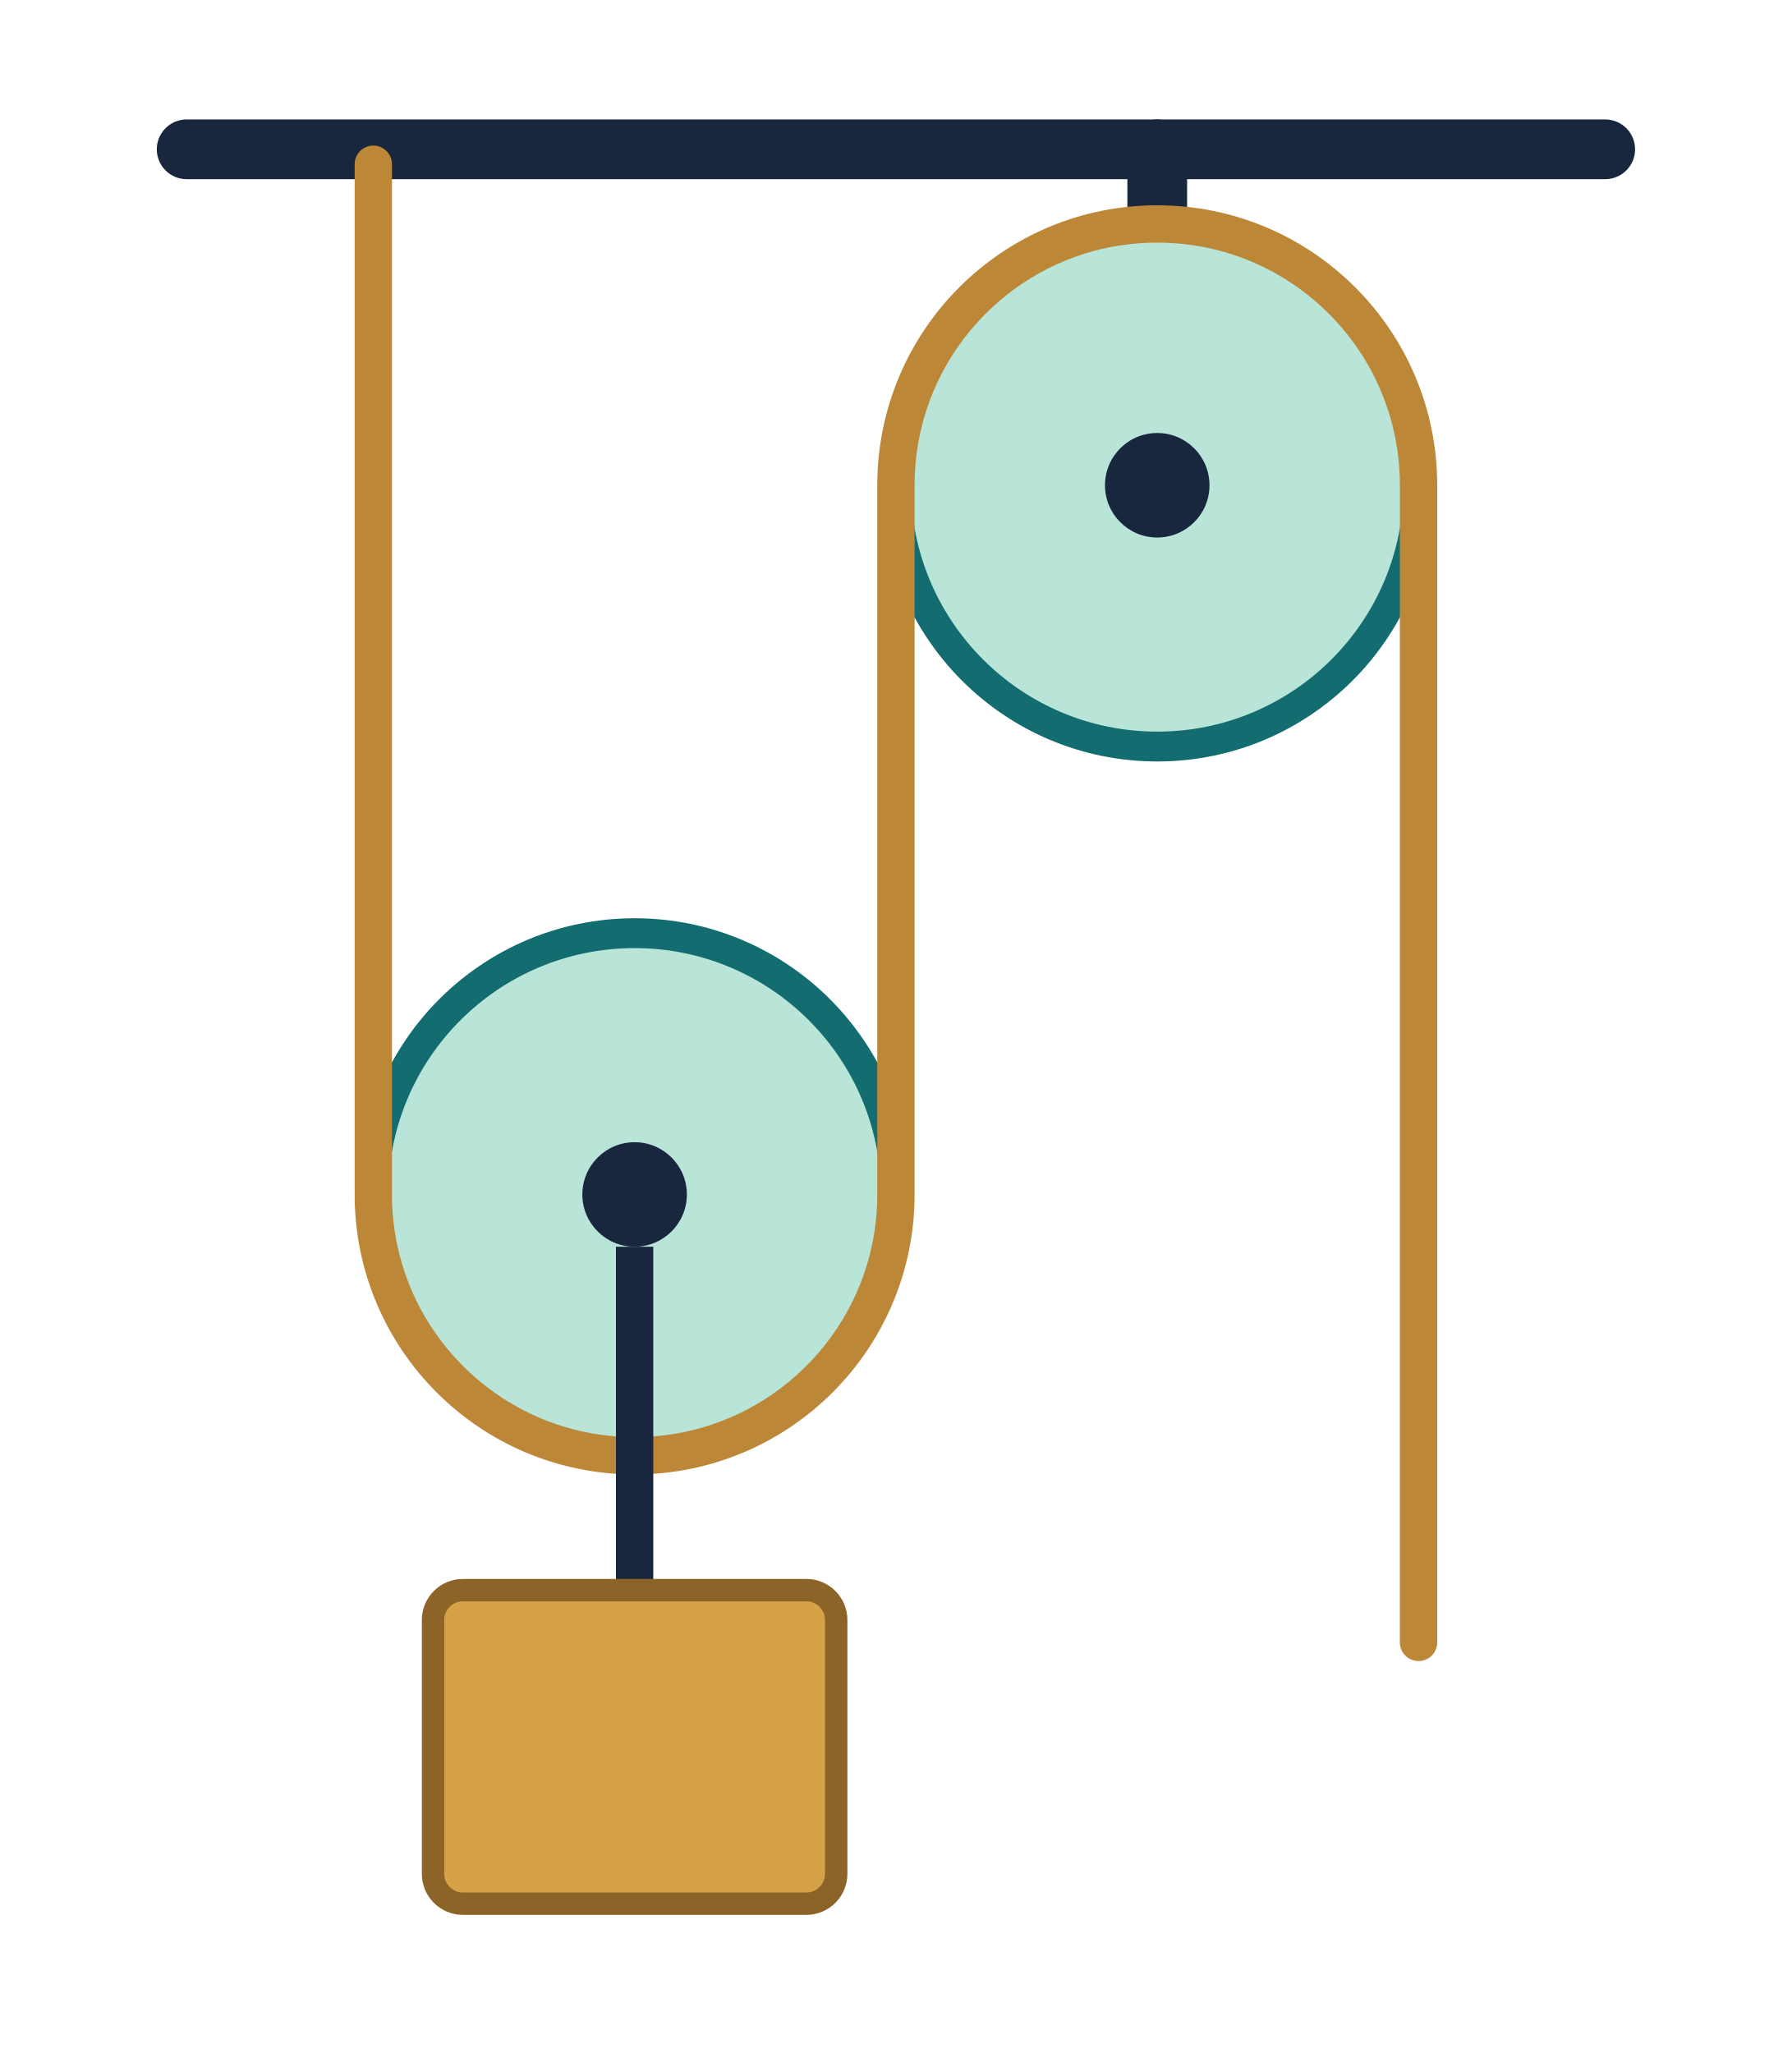
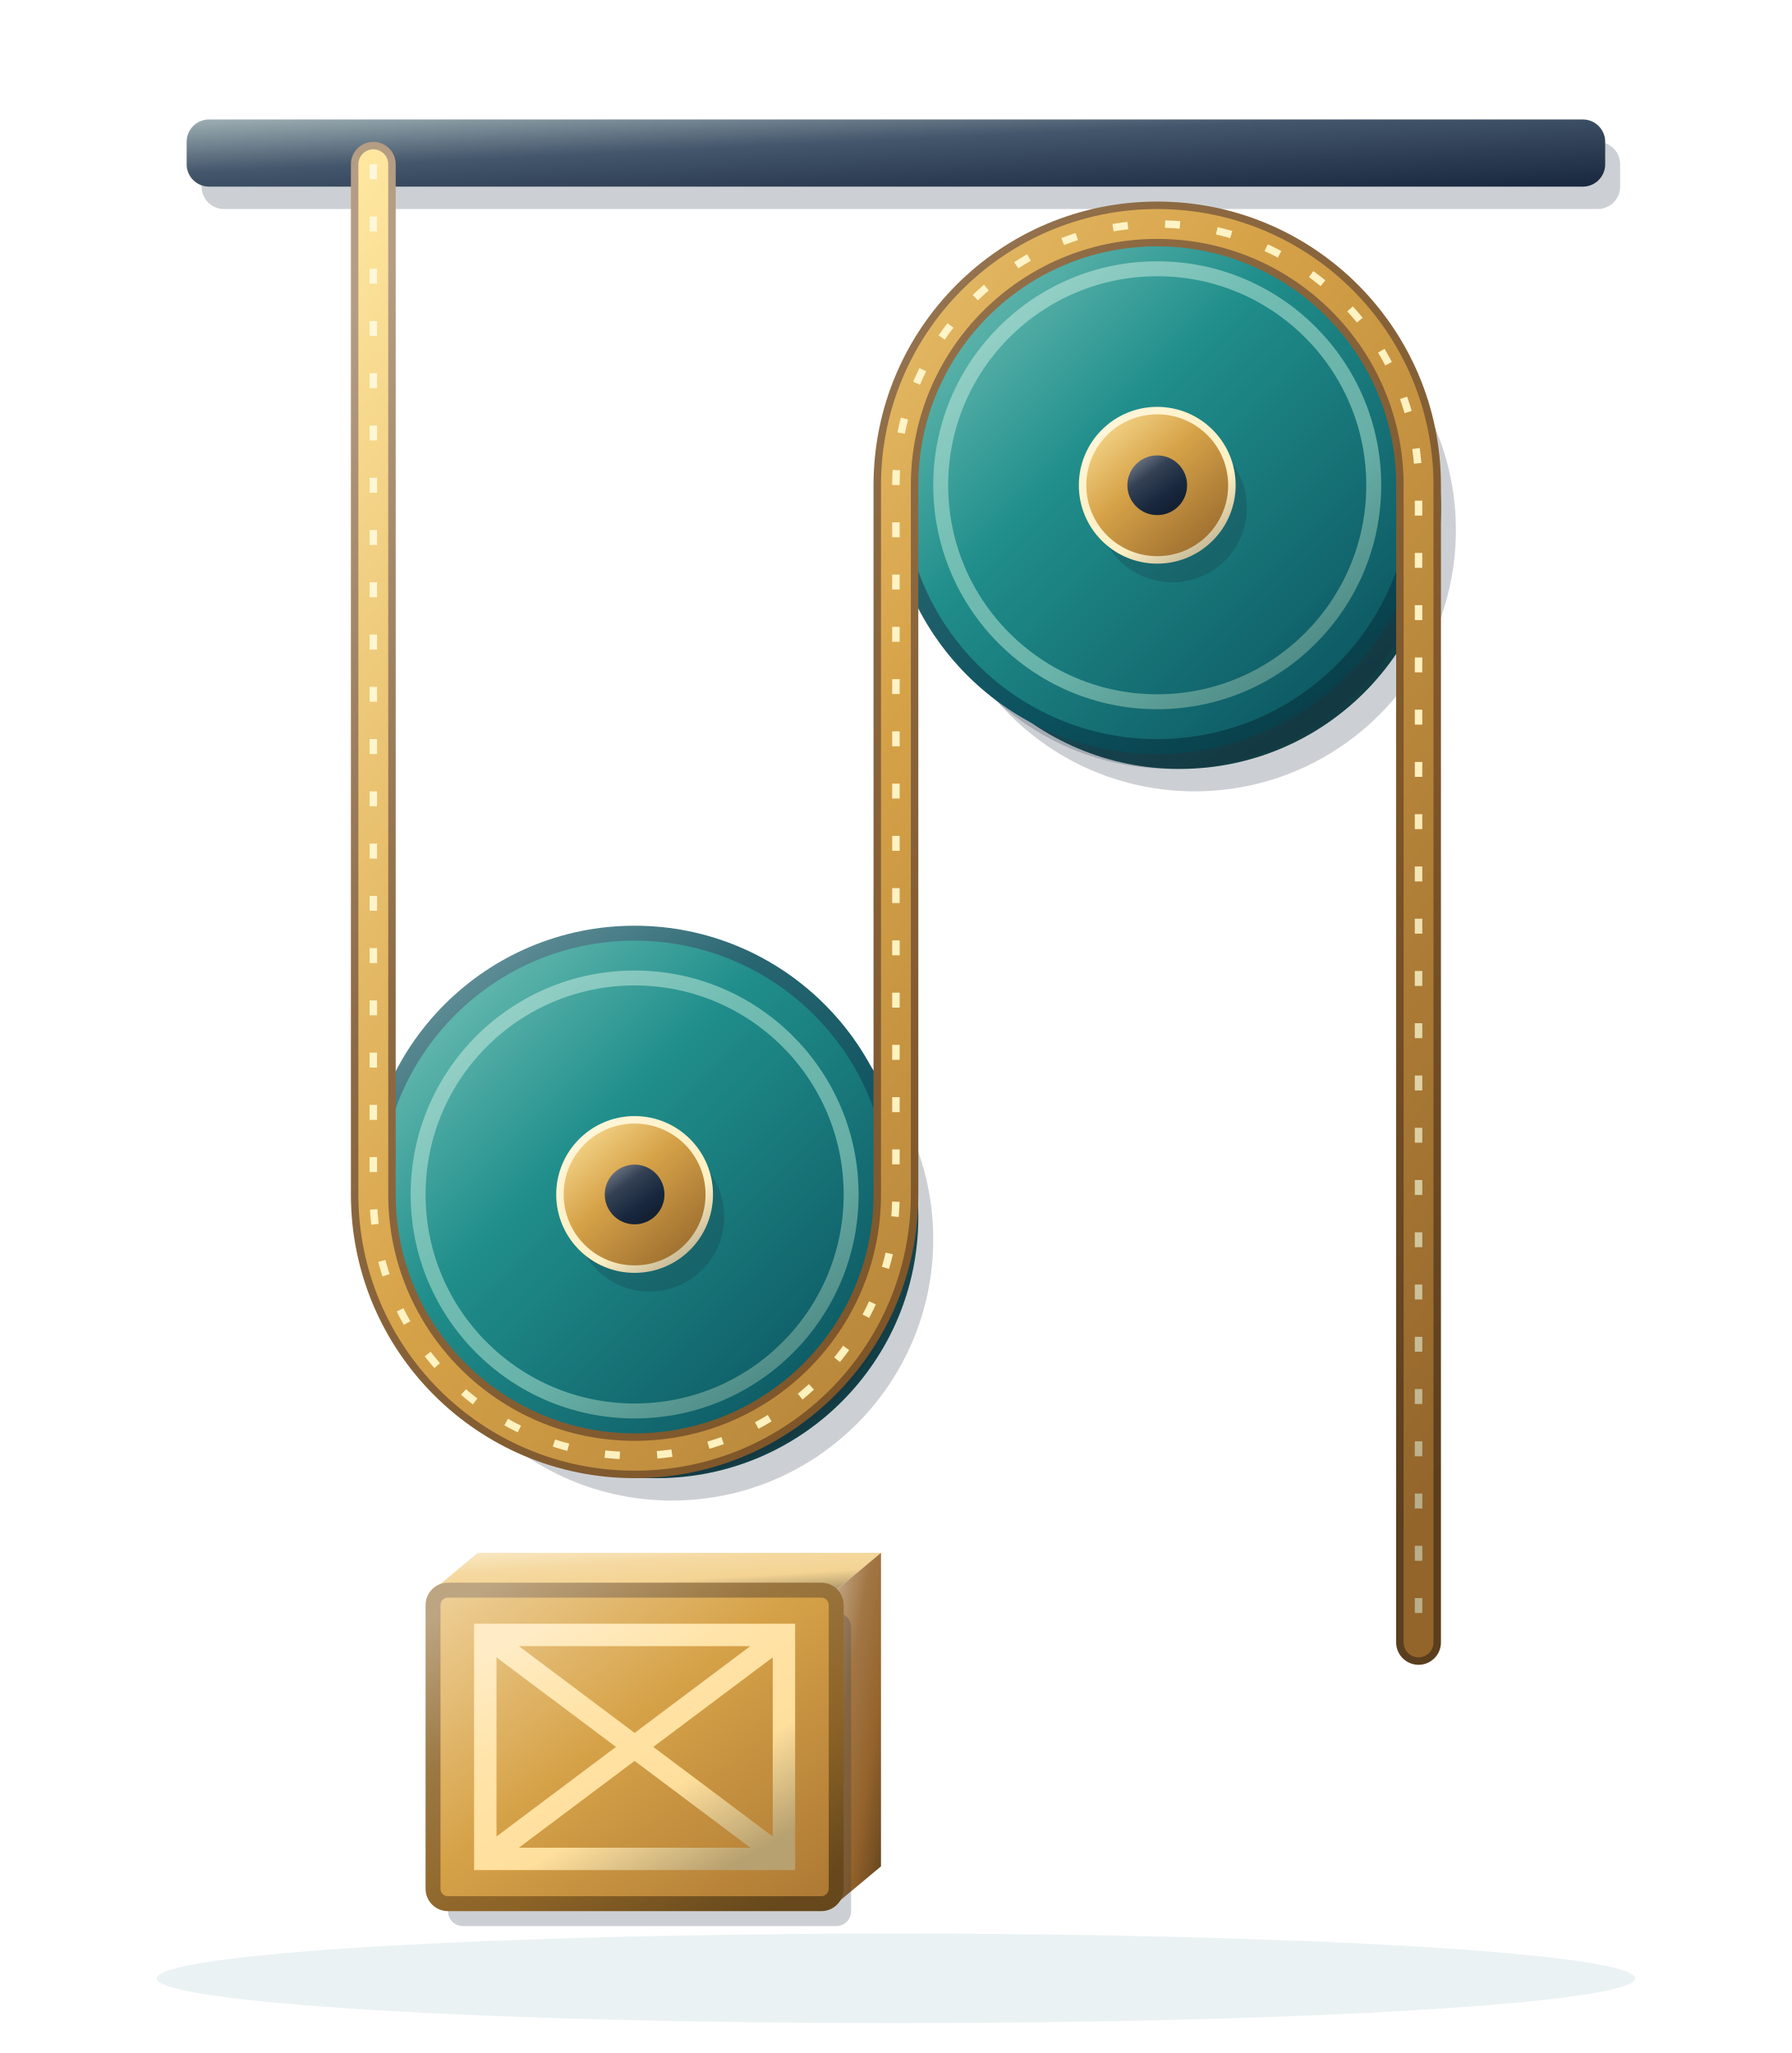
<svg xmlns="http://www.w3.org/2000/svg" viewBox="0 0 240 275">
-   <style>.rope{fill:none;stroke:#bd8738;stroke-width:5;stroke-linecap:round}.frame{stroke:#18273D;stroke-width:8;stroke-linecap:round}.wheel{fill:#b9e5d9;stroke:#126C70;stroke-width:4}.axis{fill:#18273D}.load{fill:#D6A248;stroke:#8d6427;stroke-width:3}</style>
-   <path class="frame" d="M25 20h190" />
-   <path class="frame" d="M155 20v10" />
-   <circle class="wheel" cx="155" cy="65" r="35" />
-   <circle class="wheel" cx="85" cy="160" r="35" />
-   <path class="rope" d="M50 22v138a35 35 0 0 0 70 0V65a35 35 0 0 1 70 0v155" />
-   <circle class="axis" cx="155" cy="65" r="7" />
-   <circle class="axis" cx="85" cy="160" r="7" />
-   <path d="M85 167v46" stroke="#18273D" stroke-width="5" />
-   <rect class="load" x="58" y="213" width="54" height="42" rx="4" />
+   <defs>
+     <linearGradient id="asset-units-compound-system-svg-m0" x1="12%" y1="0%" x2="86%" y2="100%">
+       <stop offset="0%" stop-color="#78979c" />
+       <stop offset="32%" stop-color="#326169" />
+       <stop offset="68%" stop-color="#164b54" />
+       <stop offset="100%" stop-color="#10363c" />
+     </linearGradient>
+     <linearGradient id="asset-units-compound-system-svg-m1" x1="12%" y1="0%" x2="86%" y2="100%">
+       <stop offset="0%" stop-color="#719aa2" />
+       <stop offset="32%" stop-color="#286671" />
+       <stop offset="68%" stop-color="#0b515e" />
+       <stop offset="100%" stop-color="#083a44" />
+     </linearGradient>
+     <linearGradient id="asset-units-compound-system-svg-m2" x1="12%" y1="0%" x2="86%" y2="100%">
+       <stop offset="0%" stop-color="#c6e8df" />
+       <stop offset="32%" stop-color="#a9ddce" />
+       <stop offset="68%" stop-color="#9dd8c7" />
+       <stop offset="100%" stop-color="#719c8f" />
+     </linearGradient>
+     <linearGradient id="asset-units-compound-system-svg-m3" x1="12%" y1="0%" x2="86%" y2="100%">
+       <stop offset="0%" stop-color="#fff6dd" />
+       <stop offset="32%" stop-color="#fff2cb" />
+       <stop offset="68%" stop-color="#fff0c4" />
+       <stop offset="100%" stop-color="#b8ad8d" />
+     </linearGradient>
+     <linearGradient id="asset-units-compound-system-svg-m4" x1="12%" y1="0%" x2="86%" y2="100%">
+       <stop offset="0%" stop-color="#79828e" />
+       <stop offset="32%" stop-color="#344154" />
+       <stop offset="68%" stop-color="#18273D" />
+       <stop offset="100%" stop-color="#111c2c" />
+     </linearGradient>
+     <linearGradient id="asset-units-compound-system-svg-m5" x1="12%" y1="0%" x2="86%" y2="100%">
+       <stop offset="0%" stop-color="#b49d83" />
+       <stop offset="32%" stop-color="#8d6a43" />
+       <stop offset="68%" stop-color="#7e5629" />
+       <stop offset="100%" stop-color="#5b3e1e" />
+     </linearGradient>
+     <linearGradient id="asset-units-compound-system-svg-m6" x1="12%" y1="0%" x2="86%" y2="100%">
+       <stop offset="0%" stop-color="#fff7d9" />
+       <stop offset="32%" stop-color="#fff3c6" />
+       <stop offset="68%" stop-color="#fff1be" />
+       <stop offset="100%" stop-color="#b8ae89" />
+     </linearGradient>
+     <linearGradient id="asset-units-compound-system-svg-m7" x1="12%" y1="0%" x2="86%" y2="100%">
+       <stop offset="0%" stop-color="#f9e6c1" />
+       <stop offset="32%" stop-color="#f5d9a1" />
+       <stop offset="68%" stop-color="#f4d494" />
+       <stop offset="100%" stop-color="#b0996b" />
+     </linearGradient>
+     <linearGradient id="asset-units-compound-system-svg-m8" x1="12%" y1="0%" x2="86%" y2="100%">
+       <stop offset="0%" stop-color="#c2a585" />
+       <stop offset="32%" stop-color="#a27745" />
+       <stop offset="68%" stop-color="#95642c" />
+       <stop offset="100%" stop-color="#6b4820" />
+     </linearGradient>
+     <linearGradient id="asset-units-compound-system-svg-m9" x1="12%" y1="0%" x2="86%" y2="100%">
+       <stop offset="0%" stop-color="#bda582" />
+       <stop offset="32%" stop-color="#9b7741" />
+       <stop offset="68%" stop-color="#8d6427" />
+       <stop offset="100%" stop-color="#66481c" />
+     </linearGradient>
+     <linearGradient id="asset-units-compound-system-svg-m10" x1="12%" y1="0%" x2="86%" y2="100%">
+       <stop offset="0%" stop-color="#ffecc6" />
+       <stop offset="32%" stop-color="#ffe3a8" />
+       <stop offset="68%" stop-color="#ffdf9c" />
+       <stop offset="100%" stop-color="#b8a170" />
+     </linearGradient>
+   </defs>
+   <defs>
+     <linearGradient id="teal" x2="1" y2="1">
+       <stop stop-color="#86cec1" />
+       <stop offset=".4" stop-color="#208e8b" />
+       <stop offset="1" stop-color="#084a58" />
+     </linearGradient>
+     <linearGradient id="gold" x2=".9" y2="1">
+       <stop stop-color="#ffe7a0" />
+       <stop offset=".45" stop-color="#D6A248" />
+       <stop offset="1" stop-color="#93652b" />
+     </linearGradient>
+     <linearGradient id="metal" x2="1" y2="1">
+       <stop stop-color="#9eafb3" />
+       <stop offset=".4" stop-color="#43566b" />
+       <stop offset="1" stop-color="#18273D" />
+     </linearGradient>
+     <linearGradient id="wood" x2="1" y2="1">
+       <stop stop-color="#efd19a" />
+       <stop offset=".45" stop-color="#D6A248" />
+       <stop offset="1" stop-color="#ac7733" />
+     </linearGradient>
+   </defs>
+   <ellipse cx="120" cy="265" rx="99" ry="6" fill="#126c7015" />
+   <rect x="25" y="16" rx="3" width="190" height="9" transform="translate(2 3)" fill="#18273d" opacity=".22" pointer-events="none" />
+   <rect x="25" y="16" width="190" height="9" rx="3" fill="url(#metal)" />
+   <path d="M155 23v10" stroke="url(#metal)" stroke-width="7" />
+   <circle cx="158" cy="68" r="35" transform="translate(2 3)" fill="#18273d" opacity=".22" pointer-events="none" />
+   <circle cx="158" cy="68" r="35" fill="url(#asset-units-compound-system-svg-m0)" />
+   <circle cx="155" cy="65" r="35" transform="translate(2 3)" fill="#18273d" opacity=".22" pointer-events="none" />
+   <circle cx="155" cy="65" r="35" fill="url(#teal)" stroke="url(#asset-units-compound-system-svg-m1)" stroke-width="2" />
+   <circle cx="155" cy="65" r="29" fill="none" stroke="url(#asset-units-compound-system-svg-m2)" stroke-opacity=".6" stroke-width="2" />
+   <circle cx="155" cy="65" r="10" transform="translate(2 3)" fill="#18273d" opacity=".22" pointer-events="none" />
+   <circle cx="155" cy="65" r="10" fill="url(#gold)" stroke="url(#asset-units-compound-system-svg-m3)" stroke-width="1" />
+   <circle cx="155" cy="65" r="4" fill="url(#asset-units-compound-system-svg-m4)" />
+   <circle cx="88" cy="163" r="35" transform="translate(2 3)" fill="#18273d" opacity=".22" pointer-events="none" />
+   <circle cx="88" cy="163" r="35" fill="url(#asset-units-compound-system-svg-m0)" />
+   <circle cx="85" cy="160" r="35" transform="translate(2 3)" fill="#18273d" opacity=".22" pointer-events="none" />
+   <circle cx="85" cy="160" r="35" fill="url(#teal)" stroke="url(#asset-units-compound-system-svg-m1)" stroke-width="2" />
+   <circle cx="85" cy="160" r="29" fill="none" stroke="url(#asset-units-compound-system-svg-m2)" stroke-opacity=".6" stroke-width="2" />
+   <circle cx="85" cy="160" r="10" transform="translate(2 3)" fill="#18273d" opacity=".22" pointer-events="none" />
+   <circle cx="85" cy="160" r="10" fill="url(#gold)" stroke="url(#asset-units-compound-system-svg-m3)" stroke-width="1" />
+   <circle cx="85" cy="160" r="4" fill="url(#asset-units-compound-system-svg-m4)" />
+   <path d="M50 22v138a35 35 0 0 0 70 0V65a35 35 0 0 1 70 0v155" fill="none" stroke="url(#asset-units-compound-system-svg-m5)" stroke-width="6" stroke-linecap="round" />
+   <path d="M50 22v138a35 35 0 0 0 70 0V65a35 35 0 0 1 70 0v155" fill="none" stroke="url(#gold)" stroke-width="4" stroke-linecap="round" />
+   <path d="M50 22v138a35 35 0 0 0 70 0V65a35 35 0 0 1 70 0v155" fill="none" stroke="url(#asset-units-compound-system-svg-m6)" stroke-width="1" stroke-dasharray="2 5" />
+   <path d="M85 170v43" stroke="url(#metal)" stroke-width="5" />
+   <path d="M58 213l6-5h54l-6 5z" fill="url(#asset-units-compound-system-svg-m7)" />
+   <path d="M112 213l6-5v42l-6 5z" fill="url(#asset-units-compound-system-svg-m8)" />
+   <rect x="58" y="213" rx="2" width="54" height="42" transform="translate(2 3)" fill="#18273d" opacity=".22" pointer-events="none" />
+   <rect x="58" y="213" width="54" height="42" rx="2" fill="url(#wood)" stroke="url(#asset-units-compound-system-svg-m9)" stroke-width="2" />
+   <path d="M65 219h40v30h-40zM65 219l40 30m-40 0 40-30" fill="none" stroke="url(#asset-units-compound-system-svg-m10)" stroke-width="3" />
</svg>
